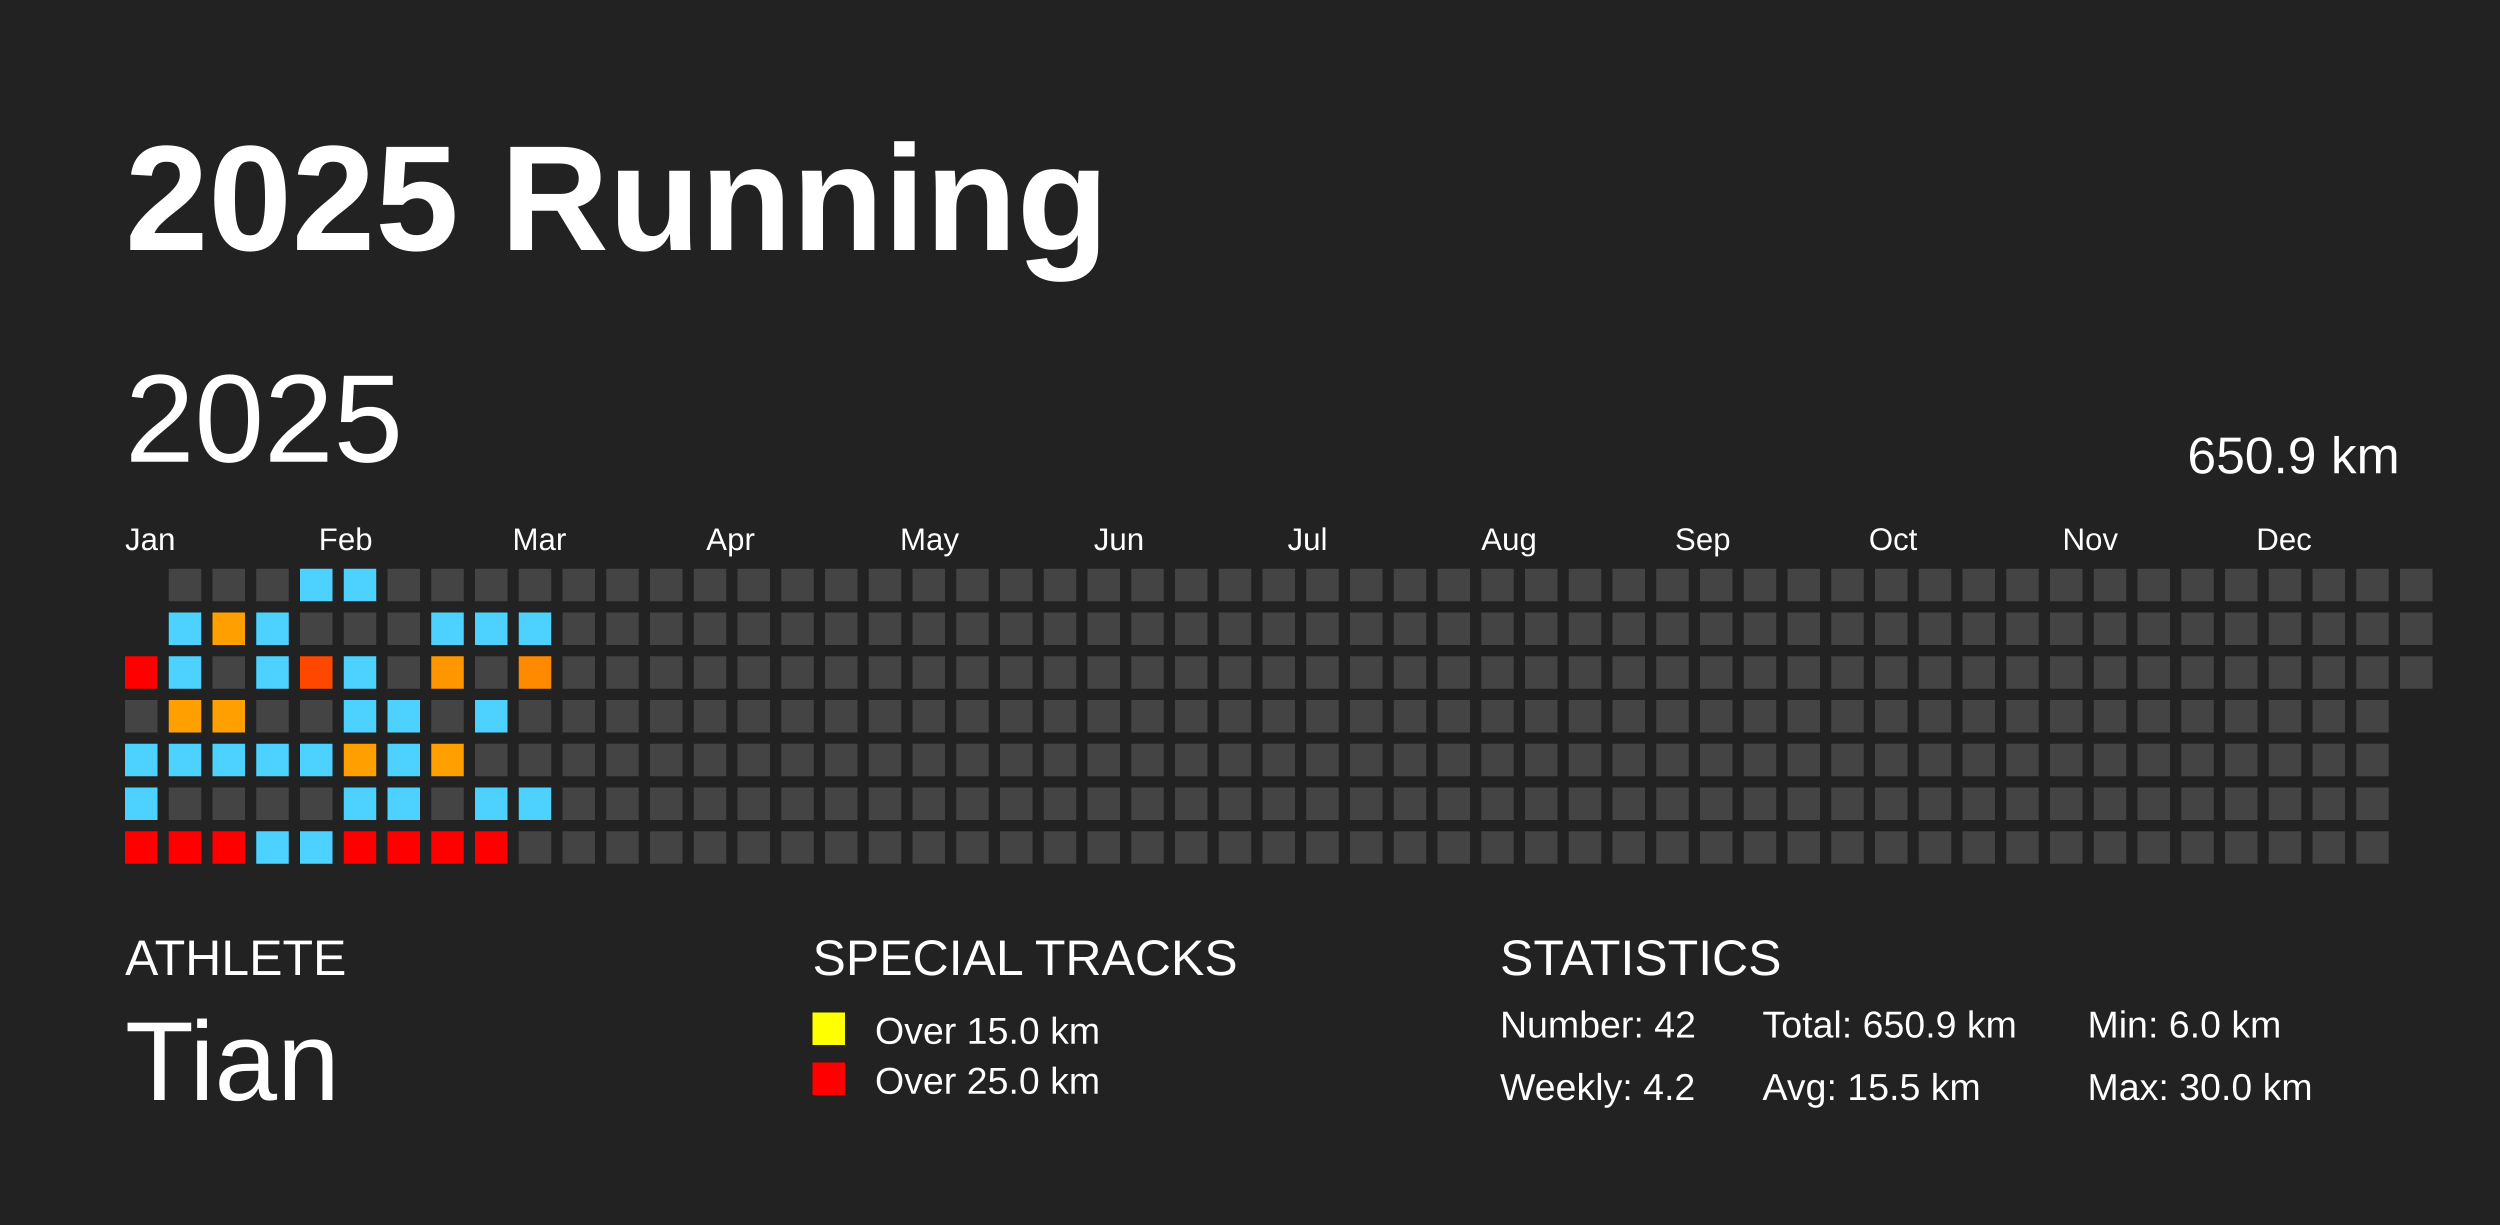
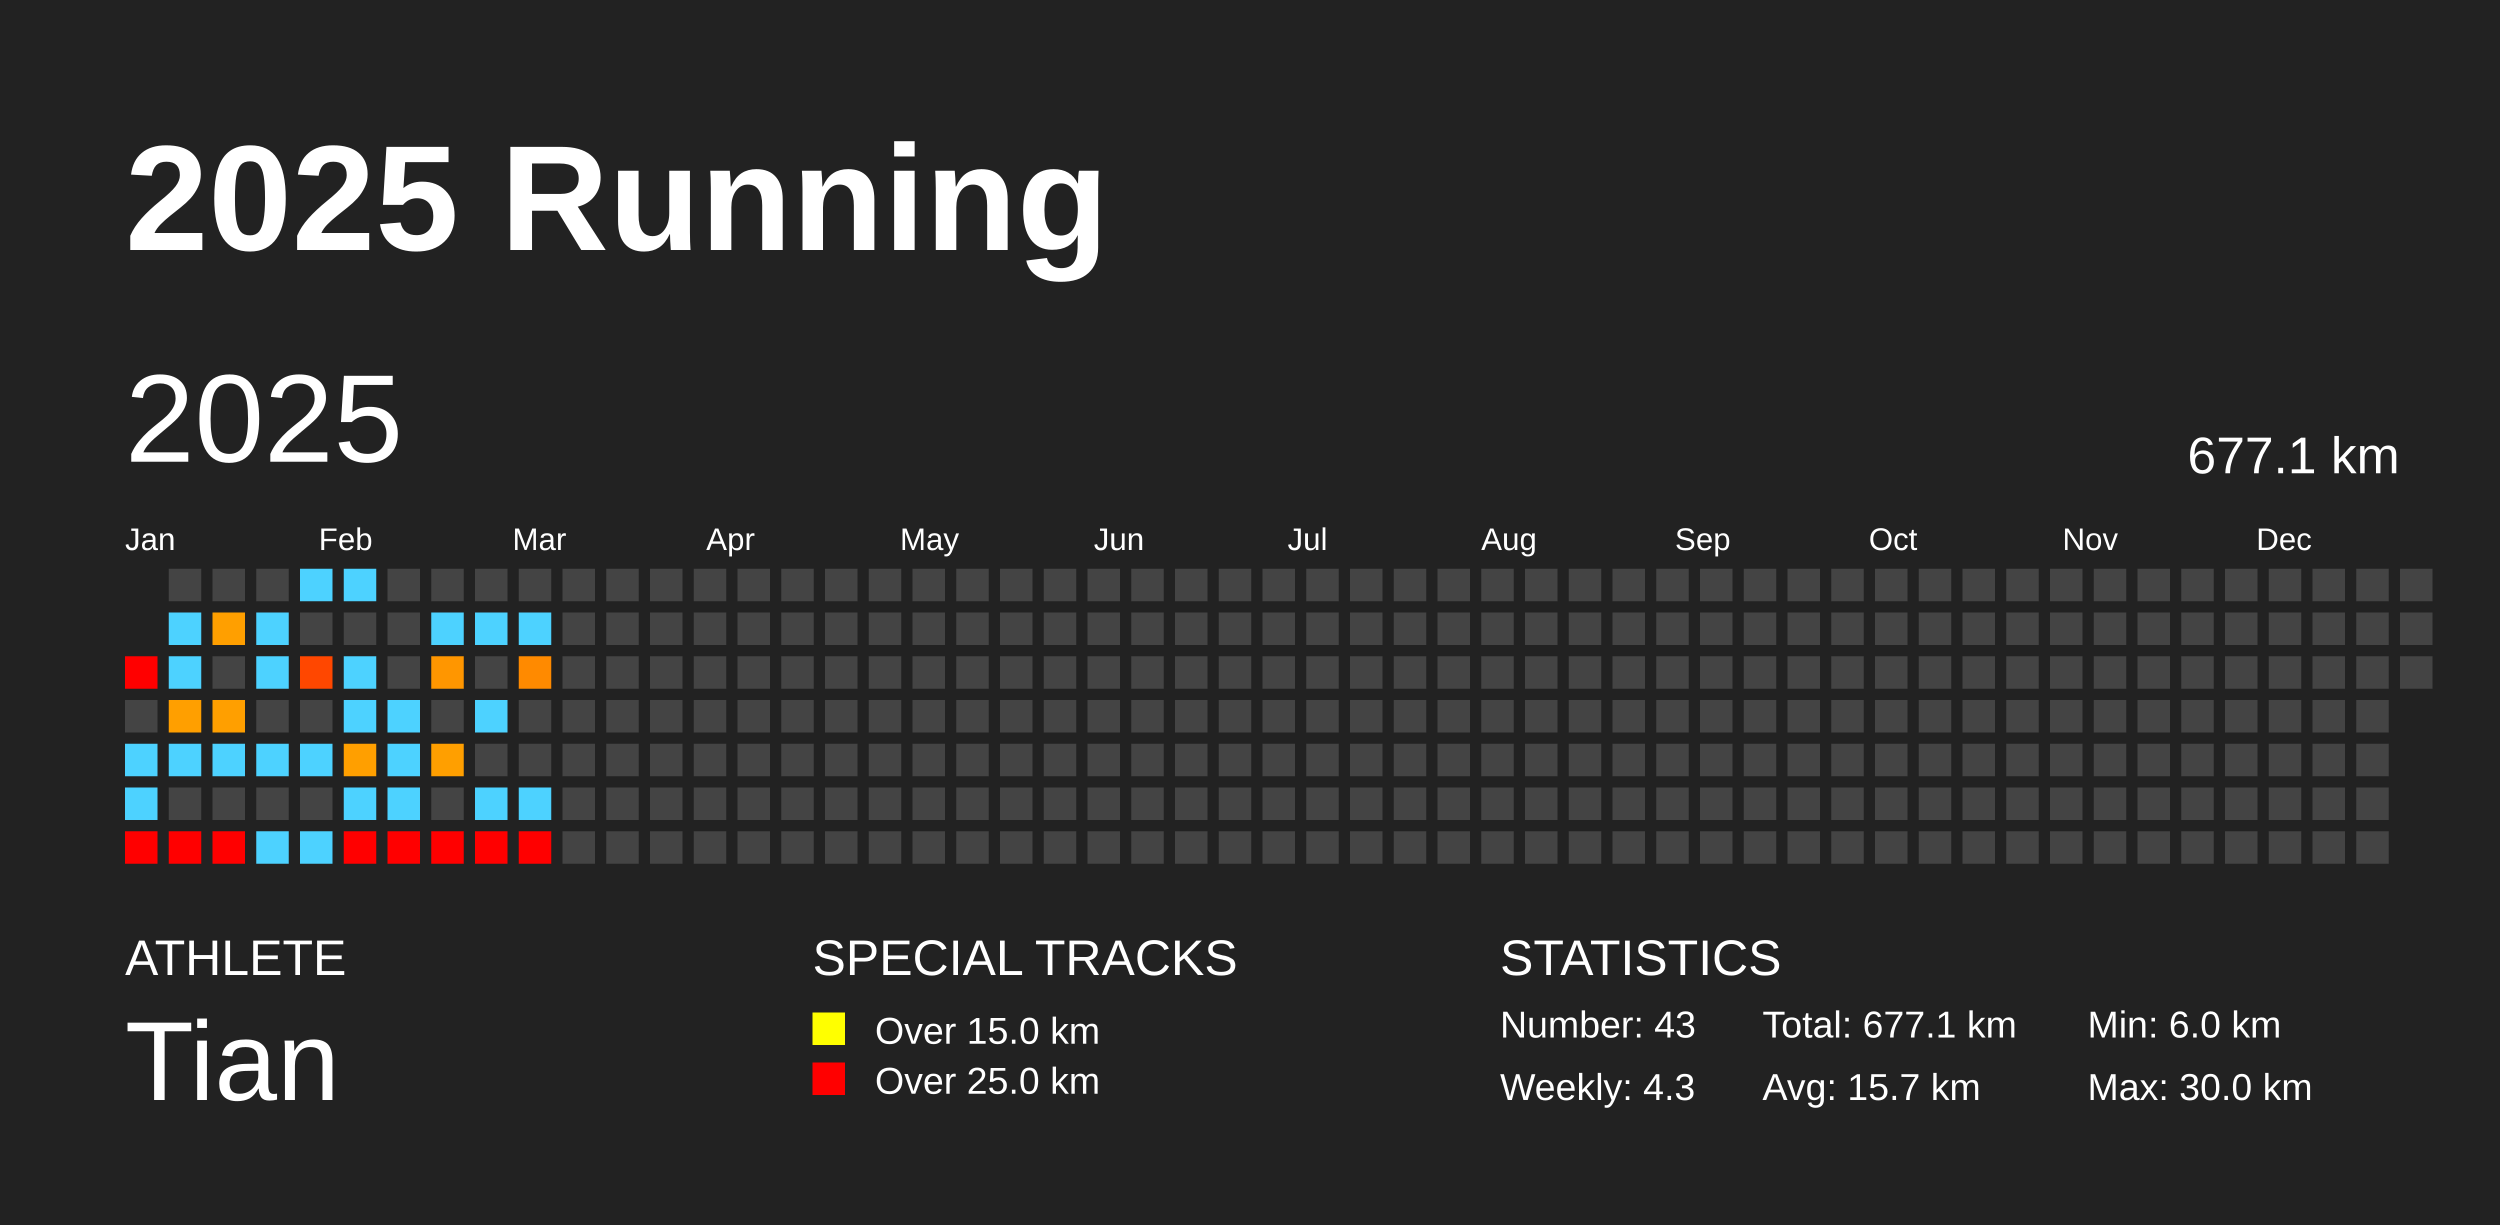
<svg xmlns="http://www.w3.org/2000/svg" baseProfile="full" height="98mm" version="1.1" viewBox="0,0,200,98" width="200mm">
  <defs />
  <rect fill="#222222" height="98" width="200" x="0" y="0" />
  <text fill="#FFFFFF" style="font-size:12px; font-family:Arial; font-weight:bold;" x="10" y="20">2025 Running</text>
  <text fill="#FFFFFF" style="font-size:4px; font-family:Arial" x="10" y="78">ATHLETE</text>
  <text fill="#FFFFFF" style="font-size:9px; font-family:Arial" x="10" y="88">Tian</text>
  <text fill="#FFFFFF" style="font-size:4px; font-family:Arial" x="65" y="78">SPECIAL TRACKS</text>
  <rect fill="yellow" height="2.6" width="2.6" x="65" y="81" />
  <text fill="#FFFFFF" style="font-size:3px; font-family:Arial" x="70" y="83.5">Over 15.0 km</text>
  <rect fill="red" height="2.6" width="2.6" x="65" y="85" />
  <text fill="#FFFFFF" style="font-size:3px; font-family:Arial" x="70" y="87.5">Over 25.0 km</text>
  <text fill="#FFFFFF" style="font-size:4px; font-family:Arial" x="120" y="78">STATISTICS</text>
-   <text fill="#FFFFFF" style="font-size:3px; font-family:Arial" x="120" y="83">Number: 42</text>
-   <text fill="#FFFFFF" style="font-size:3px; font-family:Arial" x="120" y="88">Weekly: 4.2</text>
-   <text fill="#FFFFFF" style="font-size:3px; font-family:Arial" x="141" y="83">Total: 650.9 km</text>
-   <text fill="#FFFFFF" style="font-size:3px; font-family:Arial" x="141" y="88">Avg: 15.5 km</text>
+   <text fill="#FFFFFF" style="font-size:3px; font-family:Arial" x="120" y="83">Number: 43</text>
+   <text fill="#FFFFFF" style="font-size:3px; font-family:Arial" x="120" y="88">Weekly: 4.3</text>
+   <text fill="#FFFFFF" style="font-size:3px; font-family:Arial" x="141" y="83">Total: 677.1 km</text>
+   <text fill="#FFFFFF" style="font-size:3px; font-family:Arial" x="141" y="88">Avg: 15.7 km</text>
  <text fill="#FFFFFF" style="font-size:3px; font-family:Arial" x="167" y="83">Min: 6.0 km</text>
  <text fill="#FFFFFF" style="font-size:3px; font-family:Arial" x="167" y="88">Max: 30.0 km</text>
  <text dominant-baseline="hanging" fill="#FFFFFF" style="font-size:10.0px; font-family:Arial;" x="10" y="30">2025</text>
-   <text dominant-baseline="hanging" fill="#FFFFFF" style="font-size:4.125px; font-family:Arial;" x="175" y="35">650.9 km</text>
+   <text dominant-baseline="hanging" fill="#FFFFFF" style="font-size:4.125px; font-family:Arial;" x="175" y="35">677.1 km</text>
  <text fill="#FFFFFF" style="font-size:2.5px; font-family:Arial" x="10.0" y="44">Jan</text>
  <text fill="#FFFFFF" style="font-size:2.5px; font-family:Arial" x="25.5" y="44">Feb</text>
  <text fill="#FFFFFF" style="font-size:2.5px; font-family:Arial" x="41.0" y="44">Mar</text>
  <text fill="#FFFFFF" style="font-size:2.5px; font-family:Arial" x="56.5" y="44">Apr</text>
  <text fill="#FFFFFF" style="font-size:2.5px; font-family:Arial" x="72.0" y="44">May</text>
  <text fill="#FFFFFF" style="font-size:2.5px; font-family:Arial" x="87.5" y="44">Jun</text>
  <text fill="#FFFFFF" style="font-size:2.5px; font-family:Arial" x="103.0" y="44">Jul</text>
  <text fill="#FFFFFF" style="font-size:2.5px; font-family:Arial" x="118.5" y="44">Aug</text>
  <text fill="#FFFFFF" style="font-size:2.5px; font-family:Arial" x="134.0" y="44">Sep</text>
  <text fill="#FFFFFF" style="font-size:2.5px; font-family:Arial" x="149.5" y="44">Oct</text>
  <text fill="#FFFFFF" style="font-size:2.5px; font-family:Arial" x="165.0" y="44">Nov</text>
  <text fill="#FFFFFF" style="font-size:2.5px; font-family:Arial" x="180.5" y="44">Dec</text>
  <rect fill="red" height="2.6" width="2.6" x="10.0" y="52.5" />
  <rect fill="#444444" height="2.6" width="2.6" x="10.0" y="56.0" />
  <rect fill="#4dd2ff" height="2.6" width="2.6" x="10.0" y="59.5" />
  <rect fill="#4dd2ff" height="2.6" width="2.6" x="10.0" y="63.0" />
  <rect fill="red" height="2.6" width="2.6" x="10.0" y="66.5" />
  <rect fill="#444444" height="2.6" width="2.6" x="13.5" y="45.5" />
  <rect fill="#4dd2ff" height="2.6" width="2.6" x="13.5" y="49.0" />
  <rect fill="#4dd2ff" height="2.6" width="2.6" x="13.5" y="52.5" />
  <rect fill="#ff9f00" height="2.6" width="2.6" x="13.5" y="56.0" />
  <rect fill="#4dd2ff" height="2.6" width="2.6" x="13.5" y="59.5" />
  <rect fill="#444444" height="2.6" width="2.6" x="13.5" y="63.0" />
  <rect fill="red" height="2.6" width="2.6" x="13.5" y="66.5" />
  <rect fill="#444444" height="2.6" width="2.6" x="17.0" y="45.5" />
  <rect fill="#ff9f00" height="2.6" width="2.6" x="17.0" y="49.0" />
  <rect fill="#444444" height="2.6" width="2.6" x="17.0" y="52.5" />
  <rect fill="#ff9f00" height="2.6" width="2.6" x="17.0" y="56.0" />
  <rect fill="#4dd2ff" height="2.6" width="2.6" x="17.0" y="59.5" />
  <rect fill="#444444" height="2.6" width="2.6" x="17.0" y="63.0" />
  <rect fill="red" height="2.6" width="2.6" x="17.0" y="66.5" />
  <rect fill="#444444" height="2.6" width="2.6" x="20.5" y="45.5" />
  <rect fill="#4dd2ff" height="2.6" width="2.6" x="20.5" y="49.0" />
  <rect fill="#4dd2ff" height="2.6" width="2.6" x="20.5" y="52.5" />
  <rect fill="#444444" height="2.6" width="2.6" x="20.5" y="56.0" />
  <rect fill="#4dd2ff" height="2.6" width="2.6" x="20.5" y="59.5" />
  <rect fill="#444444" height="2.6" width="2.6" x="20.5" y="63.0" />
  <rect fill="#4dd2ff" height="2.6" width="2.6" x="20.5" y="66.5" />
  <rect fill="#4dd2ff" height="2.6" width="2.6" x="24.0" y="45.5" />
  <rect fill="#444444" height="2.6" width="2.6" x="24.0" y="49.0" />
  <rect fill="#ff4700" height="2.6" width="2.6" x="24.0" y="52.5" />
  <rect fill="#444444" height="2.6" width="2.6" x="24.0" y="56.0" />
  <rect fill="#4dd2ff" height="2.6" width="2.6" x="24.0" y="59.5" />
  <rect fill="#444444" height="2.6" width="2.6" x="24.0" y="63.0" />
  <rect fill="#4dd2ff" height="2.6" width="2.6" x="24.0" y="66.5" />
  <rect fill="#4dd2ff" height="2.6" width="2.6" x="27.5" y="45.5" />
  <rect fill="#444444" height="2.6" width="2.6" x="27.5" y="49.0" />
  <rect fill="#4dd2ff" height="2.6" width="2.6" x="27.5" y="52.5" />
  <rect fill="#4dd2ff" height="2.6" width="2.6" x="27.5" y="56.0" />
  <rect fill="#ff9f00" height="2.6" width="2.6" x="27.5" y="59.5" />
  <rect fill="#4dd2ff" height="2.6" width="2.6" x="27.5" y="63.0" />
  <rect fill="red" height="2.6" width="2.6" x="27.5" y="66.5" />
  <rect fill="#444444" height="2.6" width="2.6" x="31.0" y="45.5" />
  <rect fill="#444444" height="2.6" width="2.6" x="31.0" y="49.0" />
  <rect fill="#444444" height="2.6" width="2.6" x="31.0" y="52.5" />
  <rect fill="#4dd2ff" height="2.6" width="2.6" x="31.0" y="56.0" />
  <rect fill="#4dd2ff" height="2.6" width="2.6" x="31.0" y="59.5" />
  <rect fill="#4dd2ff" height="2.6" width="2.6" x="31.0" y="63.0" />
  <rect fill="red" height="2.6" width="2.6" x="31.0" y="66.5" />
  <rect fill="#444444" height="2.6" width="2.6" x="34.5" y="45.5" />
  <rect fill="#4dd2ff" height="2.6" width="2.6" x="34.5" y="49.0" />
  <rect fill="#ff9600" height="2.6" width="2.6" x="34.5" y="52.5" />
  <rect fill="#444444" height="2.6" width="2.6" x="34.5" y="56.0" />
  <rect fill="#ff9f00" height="2.6" width="2.6" x="34.5" y="59.5" />
  <rect fill="#444444" height="2.6" width="2.6" x="34.5" y="63.0" />
  <rect fill="red" height="2.6" width="2.6" x="34.5" y="66.5" />
  <rect fill="#444444" height="2.6" width="2.6" x="38.0" y="45.5" />
  <rect fill="#4dd2ff" height="2.6" width="2.6" x="38.0" y="49.0" />
  <rect fill="#444444" height="2.6" width="2.6" x="38.0" y="52.5" />
  <rect fill="#4dd2ff" height="2.6" width="2.6" x="38.0" y="56.0" />
  <rect fill="#444444" height="2.6" width="2.6" x="38.0" y="59.5" />
  <rect fill="#4dd2ff" height="2.6" width="2.6" x="38.0" y="63.0" />
  <rect fill="red" height="2.6" width="2.6" x="38.0" y="66.5" />
  <rect fill="#444444" height="2.6" width="2.6" x="41.5" y="45.5" />
  <rect fill="#4dd2ff" height="2.6" width="2.6" x="41.5" y="49.0" />
  <rect fill="#ff8a00" height="2.6" width="2.6" x="41.5" y="52.5" />
  <rect fill="#444444" height="2.6" width="2.6" x="41.5" y="56.0" />
  <rect fill="#444444" height="2.6" width="2.6" x="41.5" y="59.5" />
  <rect fill="#4dd2ff" height="2.6" width="2.6" x="41.5" y="63.0" />
-   <rect fill="#444444" height="2.6" width="2.6" x="41.5" y="66.5" />
+   <rect fill="red" height="2.6" width="2.6" x="41.5" y="66.5" />
  <rect fill="#444444" height="2.6" width="2.6" x="45.0" y="45.5" />
  <rect fill="#444444" height="2.6" width="2.6" x="45.0" y="49.0" />
  <rect fill="#444444" height="2.6" width="2.6" x="45.0" y="52.5" />
  <rect fill="#444444" height="2.6" width="2.6" x="45.0" y="56.0" />
  <rect fill="#444444" height="2.6" width="2.6" x="45.0" y="59.5" />
  <rect fill="#444444" height="2.6" width="2.6" x="45.0" y="63.0" />
  <rect fill="#444444" height="2.6" width="2.6" x="45.0" y="66.5" />
  <rect fill="#444444" height="2.6" width="2.6" x="48.5" y="45.5" />
  <rect fill="#444444" height="2.6" width="2.6" x="48.5" y="49.0" />
  <rect fill="#444444" height="2.6" width="2.6" x="48.5" y="52.5" />
  <rect fill="#444444" height="2.6" width="2.6" x="48.5" y="56.0" />
  <rect fill="#444444" height="2.6" width="2.6" x="48.5" y="59.5" />
  <rect fill="#444444" height="2.6" width="2.6" x="48.5" y="63.0" />
  <rect fill="#444444" height="2.6" width="2.6" x="48.5" y="66.5" />
  <rect fill="#444444" height="2.6" width="2.6" x="52.0" y="45.5" />
  <rect fill="#444444" height="2.6" width="2.6" x="52.0" y="49.0" />
  <rect fill="#444444" height="2.6" width="2.6" x="52.0" y="52.5" />
  <rect fill="#444444" height="2.6" width="2.6" x="52.0" y="56.0" />
  <rect fill="#444444" height="2.6" width="2.6" x="52.0" y="59.5" />
  <rect fill="#444444" height="2.6" width="2.6" x="52.0" y="63.0" />
  <rect fill="#444444" height="2.6" width="2.6" x="52.0" y="66.5" />
  <rect fill="#444444" height="2.6" width="2.6" x="55.5" y="45.5" />
  <rect fill="#444444" height="2.6" width="2.6" x="55.5" y="49.0" />
  <rect fill="#444444" height="2.6" width="2.6" x="55.5" y="52.5" />
  <rect fill="#444444" height="2.6" width="2.6" x="55.5" y="56.0" />
  <rect fill="#444444" height="2.6" width="2.6" x="55.5" y="59.5" />
  <rect fill="#444444" height="2.6" width="2.6" x="55.5" y="63.0" />
  <rect fill="#444444" height="2.6" width="2.6" x="55.5" y="66.5" />
  <rect fill="#444444" height="2.6" width="2.6" x="59.0" y="45.5" />
  <rect fill="#444444" height="2.6" width="2.6" x="59.0" y="49.0" />
  <rect fill="#444444" height="2.6" width="2.6" x="59.0" y="52.5" />
  <rect fill="#444444" height="2.6" width="2.6" x="59.0" y="56.0" />
  <rect fill="#444444" height="2.6" width="2.6" x="59.0" y="59.5" />
  <rect fill="#444444" height="2.6" width="2.6" x="59.0" y="63.0" />
  <rect fill="#444444" height="2.6" width="2.6" x="59.0" y="66.5" />
  <rect fill="#444444" height="2.6" width="2.6" x="62.5" y="45.5" />
  <rect fill="#444444" height="2.6" width="2.6" x="62.5" y="49.0" />
  <rect fill="#444444" height="2.6" width="2.6" x="62.5" y="52.5" />
  <rect fill="#444444" height="2.6" width="2.6" x="62.5" y="56.0" />
  <rect fill="#444444" height="2.6" width="2.6" x="62.5" y="59.5" />
  <rect fill="#444444" height="2.6" width="2.6" x="62.5" y="63.0" />
  <rect fill="#444444" height="2.6" width="2.6" x="62.5" y="66.5" />
  <rect fill="#444444" height="2.6" width="2.6" x="66.0" y="45.5" />
  <rect fill="#444444" height="2.6" width="2.6" x="66.0" y="49.0" />
  <rect fill="#444444" height="2.6" width="2.6" x="66.0" y="52.5" />
  <rect fill="#444444" height="2.6" width="2.6" x="66.0" y="56.0" />
  <rect fill="#444444" height="2.6" width="2.6" x="66.0" y="59.5" />
  <rect fill="#444444" height="2.6" width="2.6" x="66.0" y="63.0" />
  <rect fill="#444444" height="2.6" width="2.6" x="66.0" y="66.5" />
  <rect fill="#444444" height="2.6" width="2.6" x="69.5" y="45.5" />
  <rect fill="#444444" height="2.6" width="2.6" x="69.5" y="49.0" />
  <rect fill="#444444" height="2.6" width="2.6" x="69.5" y="52.5" />
  <rect fill="#444444" height="2.6" width="2.6" x="69.5" y="56.0" />
  <rect fill="#444444" height="2.6" width="2.6" x="69.5" y="59.5" />
  <rect fill="#444444" height="2.6" width="2.6" x="69.5" y="63.0" />
  <rect fill="#444444" height="2.6" width="2.6" x="69.5" y="66.5" />
  <rect fill="#444444" height="2.6" width="2.6" x="73.0" y="45.5" />
  <rect fill="#444444" height="2.6" width="2.6" x="73.0" y="49.0" />
  <rect fill="#444444" height="2.6" width="2.6" x="73.0" y="52.5" />
  <rect fill="#444444" height="2.6" width="2.6" x="73.0" y="56.0" />
  <rect fill="#444444" height="2.6" width="2.6" x="73.0" y="59.5" />
  <rect fill="#444444" height="2.6" width="2.6" x="73.0" y="63.0" />
  <rect fill="#444444" height="2.6" width="2.6" x="73.0" y="66.5" />
  <rect fill="#444444" height="2.6" width="2.6" x="76.5" y="45.5" />
  <rect fill="#444444" height="2.6" width="2.6" x="76.5" y="49.0" />
  <rect fill="#444444" height="2.6" width="2.6" x="76.5" y="52.5" />
  <rect fill="#444444" height="2.6" width="2.6" x="76.5" y="56.0" />
  <rect fill="#444444" height="2.6" width="2.6" x="76.5" y="59.5" />
  <rect fill="#444444" height="2.6" width="2.6" x="76.5" y="63.0" />
  <rect fill="#444444" height="2.6" width="2.6" x="76.5" y="66.5" />
  <rect fill="#444444" height="2.6" width="2.6" x="80.0" y="45.5" />
  <rect fill="#444444" height="2.6" width="2.6" x="80.0" y="49.0" />
  <rect fill="#444444" height="2.6" width="2.6" x="80.0" y="52.5" />
  <rect fill="#444444" height="2.6" width="2.6" x="80.0" y="56.0" />
  <rect fill="#444444" height="2.6" width="2.6" x="80.0" y="59.5" />
  <rect fill="#444444" height="2.6" width="2.6" x="80.0" y="63.0" />
  <rect fill="#444444" height="2.6" width="2.6" x="80.0" y="66.5" />
  <rect fill="#444444" height="2.6" width="2.6" x="83.5" y="45.5" />
  <rect fill="#444444" height="2.6" width="2.6" x="83.5" y="49.0" />
  <rect fill="#444444" height="2.6" width="2.6" x="83.5" y="52.5" />
  <rect fill="#444444" height="2.6" width="2.6" x="83.5" y="56.0" />
  <rect fill="#444444" height="2.6" width="2.6" x="83.5" y="59.5" />
  <rect fill="#444444" height="2.6" width="2.6" x="83.5" y="63.0" />
  <rect fill="#444444" height="2.6" width="2.6" x="83.5" y="66.5" />
  <rect fill="#444444" height="2.6" width="2.6" x="87.0" y="45.5" />
  <rect fill="#444444" height="2.6" width="2.6" x="87.0" y="49.0" />
  <rect fill="#444444" height="2.6" width="2.6" x="87.0" y="52.5" />
  <rect fill="#444444" height="2.6" width="2.6" x="87.0" y="56.0" />
  <rect fill="#444444" height="2.6" width="2.6" x="87.0" y="59.5" />
  <rect fill="#444444" height="2.6" width="2.6" x="87.0" y="63.0" />
  <rect fill="#444444" height="2.6" width="2.6" x="87.0" y="66.5" />
  <rect fill="#444444" height="2.6" width="2.6" x="90.5" y="45.5" />
  <rect fill="#444444" height="2.6" width="2.6" x="90.5" y="49.0" />
  <rect fill="#444444" height="2.6" width="2.6" x="90.5" y="52.5" />
  <rect fill="#444444" height="2.6" width="2.6" x="90.5" y="56.0" />
  <rect fill="#444444" height="2.6" width="2.6" x="90.5" y="59.5" />
  <rect fill="#444444" height="2.6" width="2.6" x="90.5" y="63.0" />
  <rect fill="#444444" height="2.6" width="2.6" x="90.5" y="66.5" />
  <rect fill="#444444" height="2.6" width="2.6" x="94.0" y="45.5" />
  <rect fill="#444444" height="2.6" width="2.6" x="94.0" y="49.0" />
  <rect fill="#444444" height="2.6" width="2.6" x="94.0" y="52.5" />
  <rect fill="#444444" height="2.6" width="2.6" x="94.0" y="56.0" />
  <rect fill="#444444" height="2.6" width="2.6" x="94.0" y="59.5" />
  <rect fill="#444444" height="2.6" width="2.6" x="94.0" y="63.0" />
  <rect fill="#444444" height="2.6" width="2.6" x="94.0" y="66.5" />
  <rect fill="#444444" height="2.6" width="2.6" x="97.5" y="45.5" />
  <rect fill="#444444" height="2.6" width="2.6" x="97.5" y="49.0" />
  <rect fill="#444444" height="2.6" width="2.6" x="97.5" y="52.5" />
  <rect fill="#444444" height="2.6" width="2.6" x="97.5" y="56.0" />
  <rect fill="#444444" height="2.6" width="2.6" x="97.5" y="59.5" />
  <rect fill="#444444" height="2.6" width="2.6" x="97.5" y="63.0" />
  <rect fill="#444444" height="2.6" width="2.6" x="97.5" y="66.5" />
  <rect fill="#444444" height="2.6" width="2.6" x="101.0" y="45.5" />
  <rect fill="#444444" height="2.6" width="2.6" x="101.0" y="49.0" />
  <rect fill="#444444" height="2.6" width="2.6" x="101.0" y="52.5" />
  <rect fill="#444444" height="2.6" width="2.6" x="101.0" y="56.0" />
  <rect fill="#444444" height="2.6" width="2.6" x="101.0" y="59.5" />
  <rect fill="#444444" height="2.6" width="2.6" x="101.0" y="63.0" />
  <rect fill="#444444" height="2.6" width="2.6" x="101.0" y="66.5" />
  <rect fill="#444444" height="2.6" width="2.6" x="104.5" y="45.5" />
  <rect fill="#444444" height="2.6" width="2.6" x="104.5" y="49.0" />
  <rect fill="#444444" height="2.6" width="2.6" x="104.5" y="52.5" />
  <rect fill="#444444" height="2.6" width="2.6" x="104.5" y="56.0" />
  <rect fill="#444444" height="2.6" width="2.6" x="104.5" y="59.5" />
  <rect fill="#444444" height="2.6" width="2.6" x="104.5" y="63.0" />
  <rect fill="#444444" height="2.6" width="2.6" x="104.5" y="66.5" />
  <rect fill="#444444" height="2.6" width="2.6" x="108.0" y="45.5" />
  <rect fill="#444444" height="2.6" width="2.6" x="108.0" y="49.0" />
  <rect fill="#444444" height="2.6" width="2.6" x="108.0" y="52.5" />
  <rect fill="#444444" height="2.6" width="2.6" x="108.0" y="56.0" />
  <rect fill="#444444" height="2.6" width="2.6" x="108.0" y="59.5" />
  <rect fill="#444444" height="2.6" width="2.6" x="108.0" y="63.0" />
  <rect fill="#444444" height="2.6" width="2.6" x="108.0" y="66.5" />
  <rect fill="#444444" height="2.6" width="2.6" x="111.5" y="45.5" />
  <rect fill="#444444" height="2.6" width="2.6" x="111.5" y="49.0" />
  <rect fill="#444444" height="2.6" width="2.6" x="111.5" y="52.5" />
  <rect fill="#444444" height="2.6" width="2.6" x="111.5" y="56.0" />
  <rect fill="#444444" height="2.6" width="2.6" x="111.5" y="59.5" />
  <rect fill="#444444" height="2.6" width="2.6" x="111.5" y="63.0" />
  <rect fill="#444444" height="2.6" width="2.6" x="111.5" y="66.5" />
  <rect fill="#444444" height="2.6" width="2.6" x="115.0" y="45.5" />
  <rect fill="#444444" height="2.6" width="2.6" x="115.0" y="49.0" />
  <rect fill="#444444" height="2.6" width="2.6" x="115.0" y="52.5" />
  <rect fill="#444444" height="2.6" width="2.6" x="115.0" y="56.0" />
  <rect fill="#444444" height="2.6" width="2.6" x="115.0" y="59.5" />
  <rect fill="#444444" height="2.6" width="2.6" x="115.0" y="63.0" />
  <rect fill="#444444" height="2.6" width="2.6" x="115.0" y="66.5" />
  <rect fill="#444444" height="2.6" width="2.6" x="118.5" y="45.5" />
  <rect fill="#444444" height="2.6" width="2.6" x="118.5" y="49.0" />
  <rect fill="#444444" height="2.6" width="2.6" x="118.5" y="52.5" />
  <rect fill="#444444" height="2.6" width="2.6" x="118.5" y="56.0" />
  <rect fill="#444444" height="2.6" width="2.6" x="118.5" y="59.5" />
  <rect fill="#444444" height="2.6" width="2.6" x="118.5" y="63.0" />
  <rect fill="#444444" height="2.6" width="2.6" x="118.5" y="66.5" />
  <rect fill="#444444" height="2.6" width="2.6" x="122.0" y="45.5" />
  <rect fill="#444444" height="2.6" width="2.6" x="122.0" y="49.0" />
  <rect fill="#444444" height="2.6" width="2.6" x="122.0" y="52.5" />
  <rect fill="#444444" height="2.6" width="2.6" x="122.0" y="56.0" />
  <rect fill="#444444" height="2.6" width="2.6" x="122.0" y="59.5" />
  <rect fill="#444444" height="2.6" width="2.6" x="122.0" y="63.0" />
  <rect fill="#444444" height="2.6" width="2.6" x="122.0" y="66.5" />
  <rect fill="#444444" height="2.6" width="2.6" x="125.5" y="45.5" />
  <rect fill="#444444" height="2.6" width="2.6" x="125.5" y="49.0" />
  <rect fill="#444444" height="2.6" width="2.6" x="125.5" y="52.5" />
  <rect fill="#444444" height="2.6" width="2.6" x="125.5" y="56.0" />
  <rect fill="#444444" height="2.6" width="2.6" x="125.5" y="59.5" />
  <rect fill="#444444" height="2.6" width="2.6" x="125.5" y="63.0" />
  <rect fill="#444444" height="2.6" width="2.6" x="125.5" y="66.5" />
  <rect fill="#444444" height="2.6" width="2.6" x="129.0" y="45.5" />
  <rect fill="#444444" height="2.6" width="2.6" x="129.0" y="49.0" />
  <rect fill="#444444" height="2.6" width="2.6" x="129.0" y="52.5" />
  <rect fill="#444444" height="2.6" width="2.6" x="129.0" y="56.0" />
  <rect fill="#444444" height="2.6" width="2.6" x="129.0" y="59.5" />
  <rect fill="#444444" height="2.6" width="2.6" x="129.0" y="63.0" />
  <rect fill="#444444" height="2.6" width="2.6" x="129.0" y="66.5" />
  <rect fill="#444444" height="2.6" width="2.6" x="132.5" y="45.5" />
  <rect fill="#444444" height="2.6" width="2.6" x="132.5" y="49.0" />
  <rect fill="#444444" height="2.6" width="2.6" x="132.5" y="52.5" />
  <rect fill="#444444" height="2.6" width="2.6" x="132.5" y="56.0" />
  <rect fill="#444444" height="2.6" width="2.6" x="132.5" y="59.5" />
  <rect fill="#444444" height="2.6" width="2.6" x="132.5" y="63.0" />
  <rect fill="#444444" height="2.6" width="2.6" x="132.5" y="66.5" />
  <rect fill="#444444" height="2.6" width="2.6" x="136.0" y="45.5" />
  <rect fill="#444444" height="2.6" width="2.6" x="136.0" y="49.0" />
  <rect fill="#444444" height="2.6" width="2.6" x="136.0" y="52.5" />
  <rect fill="#444444" height="2.6" width="2.6" x="136.0" y="56.0" />
  <rect fill="#444444" height="2.6" width="2.6" x="136.0" y="59.5" />
  <rect fill="#444444" height="2.6" width="2.6" x="136.0" y="63.0" />
  <rect fill="#444444" height="2.6" width="2.6" x="136.0" y="66.5" />
  <rect fill="#444444" height="2.6" width="2.6" x="139.5" y="45.5" />
  <rect fill="#444444" height="2.6" width="2.6" x="139.5" y="49.0" />
  <rect fill="#444444" height="2.6" width="2.6" x="139.5" y="52.5" />
  <rect fill="#444444" height="2.6" width="2.6" x="139.5" y="56.0" />
  <rect fill="#444444" height="2.6" width="2.6" x="139.5" y="59.5" />
  <rect fill="#444444" height="2.6" width="2.6" x="139.5" y="63.0" />
  <rect fill="#444444" height="2.6" width="2.6" x="139.5" y="66.5" />
  <rect fill="#444444" height="2.6" width="2.6" x="143.0" y="45.5" />
  <rect fill="#444444" height="2.6" width="2.6" x="143.0" y="49.0" />
  <rect fill="#444444" height="2.6" width="2.6" x="143.0" y="52.5" />
  <rect fill="#444444" height="2.6" width="2.6" x="143.0" y="56.0" />
  <rect fill="#444444" height="2.6" width="2.6" x="143.0" y="59.5" />
  <rect fill="#444444" height="2.6" width="2.6" x="143.0" y="63.0" />
  <rect fill="#444444" height="2.6" width="2.6" x="143.0" y="66.5" />
  <rect fill="#444444" height="2.6" width="2.6" x="146.5" y="45.5" />
  <rect fill="#444444" height="2.6" width="2.6" x="146.5" y="49.0" />
  <rect fill="#444444" height="2.6" width="2.6" x="146.5" y="52.5" />
  <rect fill="#444444" height="2.6" width="2.6" x="146.5" y="56.0" />
  <rect fill="#444444" height="2.6" width="2.6" x="146.5" y="59.5" />
  <rect fill="#444444" height="2.6" width="2.6" x="146.5" y="63.0" />
  <rect fill="#444444" height="2.6" width="2.6" x="146.5" y="66.5" />
  <rect fill="#444444" height="2.6" width="2.6" x="150.0" y="45.5" />
  <rect fill="#444444" height="2.6" width="2.6" x="150.0" y="49.0" />
  <rect fill="#444444" height="2.6" width="2.6" x="150.0" y="52.5" />
  <rect fill="#444444" height="2.6" width="2.6" x="150.0" y="56.0" />
  <rect fill="#444444" height="2.6" width="2.6" x="150.0" y="59.5" />
  <rect fill="#444444" height="2.6" width="2.6" x="150.0" y="63.0" />
  <rect fill="#444444" height="2.6" width="2.6" x="150.0" y="66.5" />
  <rect fill="#444444" height="2.6" width="2.6" x="153.5" y="45.5" />
  <rect fill="#444444" height="2.6" width="2.6" x="153.5" y="49.0" />
  <rect fill="#444444" height="2.6" width="2.6" x="153.5" y="52.5" />
  <rect fill="#444444" height="2.6" width="2.6" x="153.5" y="56.0" />
  <rect fill="#444444" height="2.6" width="2.6" x="153.5" y="59.5" />
  <rect fill="#444444" height="2.6" width="2.6" x="153.5" y="63.0" />
  <rect fill="#444444" height="2.6" width="2.6" x="153.5" y="66.5" />
  <rect fill="#444444" height="2.6" width="2.6" x="157.0" y="45.5" />
  <rect fill="#444444" height="2.6" width="2.6" x="157.0" y="49.0" />
  <rect fill="#444444" height="2.6" width="2.6" x="157.0" y="52.5" />
  <rect fill="#444444" height="2.6" width="2.6" x="157.0" y="56.0" />
  <rect fill="#444444" height="2.6" width="2.6" x="157.0" y="59.5" />
  <rect fill="#444444" height="2.6" width="2.6" x="157.0" y="63.0" />
  <rect fill="#444444" height="2.6" width="2.6" x="157.0" y="66.5" />
  <rect fill="#444444" height="2.6" width="2.6" x="160.5" y="45.5" />
  <rect fill="#444444" height="2.6" width="2.6" x="160.5" y="49.0" />
  <rect fill="#444444" height="2.6" width="2.6" x="160.5" y="52.5" />
  <rect fill="#444444" height="2.6" width="2.6" x="160.5" y="56.0" />
  <rect fill="#444444" height="2.6" width="2.6" x="160.5" y="59.5" />
  <rect fill="#444444" height="2.6" width="2.6" x="160.5" y="63.0" />
  <rect fill="#444444" height="2.6" width="2.6" x="160.5" y="66.5" />
  <rect fill="#444444" height="2.6" width="2.6" x="164.0" y="45.5" />
  <rect fill="#444444" height="2.6" width="2.6" x="164.0" y="49.0" />
  <rect fill="#444444" height="2.6" width="2.6" x="164.0" y="52.5" />
  <rect fill="#444444" height="2.6" width="2.6" x="164.0" y="56.0" />
  <rect fill="#444444" height="2.6" width="2.6" x="164.0" y="59.5" />
  <rect fill="#444444" height="2.6" width="2.6" x="164.0" y="63.0" />
  <rect fill="#444444" height="2.6" width="2.6" x="164.0" y="66.5" />
  <rect fill="#444444" height="2.6" width="2.6" x="167.5" y="45.5" />
  <rect fill="#444444" height="2.6" width="2.6" x="167.5" y="49.0" />
  <rect fill="#444444" height="2.6" width="2.6" x="167.5" y="52.5" />
  <rect fill="#444444" height="2.6" width="2.6" x="167.5" y="56.0" />
  <rect fill="#444444" height="2.6" width="2.6" x="167.5" y="59.5" />
  <rect fill="#444444" height="2.6" width="2.6" x="167.5" y="63.0" />
  <rect fill="#444444" height="2.6" width="2.6" x="167.5" y="66.5" />
  <rect fill="#444444" height="2.6" width="2.6" x="171.0" y="45.5" />
  <rect fill="#444444" height="2.6" width="2.6" x="171.0" y="49.0" />
  <rect fill="#444444" height="2.6" width="2.6" x="171.0" y="52.5" />
  <rect fill="#444444" height="2.6" width="2.6" x="171.0" y="56.0" />
  <rect fill="#444444" height="2.6" width="2.6" x="171.0" y="59.5" />
  <rect fill="#444444" height="2.6" width="2.6" x="171.0" y="63.0" />
  <rect fill="#444444" height="2.6" width="2.6" x="171.0" y="66.5" />
  <rect fill="#444444" height="2.6" width="2.6" x="174.5" y="45.5" />
  <rect fill="#444444" height="2.6" width="2.6" x="174.5" y="49.0" />
  <rect fill="#444444" height="2.6" width="2.6" x="174.5" y="52.5" />
  <rect fill="#444444" height="2.6" width="2.6" x="174.5" y="56.0" />
  <rect fill="#444444" height="2.6" width="2.6" x="174.5" y="59.5" />
  <rect fill="#444444" height="2.6" width="2.6" x="174.5" y="63.0" />
  <rect fill="#444444" height="2.6" width="2.6" x="174.5" y="66.5" />
  <rect fill="#444444" height="2.6" width="2.6" x="178.0" y="45.5" />
  <rect fill="#444444" height="2.6" width="2.6" x="178.0" y="49.0" />
  <rect fill="#444444" height="2.6" width="2.6" x="178.0" y="52.5" />
  <rect fill="#444444" height="2.6" width="2.6" x="178.0" y="56.0" />
  <rect fill="#444444" height="2.6" width="2.6" x="178.0" y="59.5" />
  <rect fill="#444444" height="2.6" width="2.6" x="178.0" y="63.0" />
  <rect fill="#444444" height="2.6" width="2.6" x="178.0" y="66.5" />
  <rect fill="#444444" height="2.6" width="2.6" x="181.5" y="45.5" />
  <rect fill="#444444" height="2.6" width="2.6" x="181.5" y="49.0" />
  <rect fill="#444444" height="2.6" width="2.6" x="181.5" y="52.5" />
  <rect fill="#444444" height="2.6" width="2.6" x="181.5" y="56.0" />
  <rect fill="#444444" height="2.6" width="2.6" x="181.5" y="59.5" />
  <rect fill="#444444" height="2.6" width="2.6" x="181.5" y="63.0" />
  <rect fill="#444444" height="2.6" width="2.6" x="181.5" y="66.5" />
  <rect fill="#444444" height="2.6" width="2.6" x="185.0" y="45.5" />
  <rect fill="#444444" height="2.6" width="2.6" x="185.0" y="49.0" />
  <rect fill="#444444" height="2.6" width="2.6" x="185.0" y="52.5" />
  <rect fill="#444444" height="2.6" width="2.6" x="185.0" y="56.0" />
  <rect fill="#444444" height="2.6" width="2.6" x="185.0" y="59.5" />
  <rect fill="#444444" height="2.6" width="2.6" x="185.0" y="63.0" />
  <rect fill="#444444" height="2.6" width="2.6" x="185.0" y="66.5" />
  <rect fill="#444444" height="2.6" width="2.6" x="188.5" y="45.5" />
  <rect fill="#444444" height="2.6" width="2.6" x="188.5" y="49.0" />
  <rect fill="#444444" height="2.6" width="2.6" x="188.5" y="52.5" />
  <rect fill="#444444" height="2.6" width="2.6" x="188.5" y="56.0" />
  <rect fill="#444444" height="2.6" width="2.6" x="188.5" y="59.5" />
  <rect fill="#444444" height="2.6" width="2.6" x="188.5" y="63.0" />
  <rect fill="#444444" height="2.6" width="2.6" x="188.5" y="66.5" />
  <rect fill="#444444" height="2.6" width="2.6" x="192.0" y="45.5" />
  <rect fill="#444444" height="2.6" width="2.6" x="192.0" y="49.0" />
  <rect fill="#444444" height="2.6" width="2.6" x="192.0" y="52.5" />
</svg>
